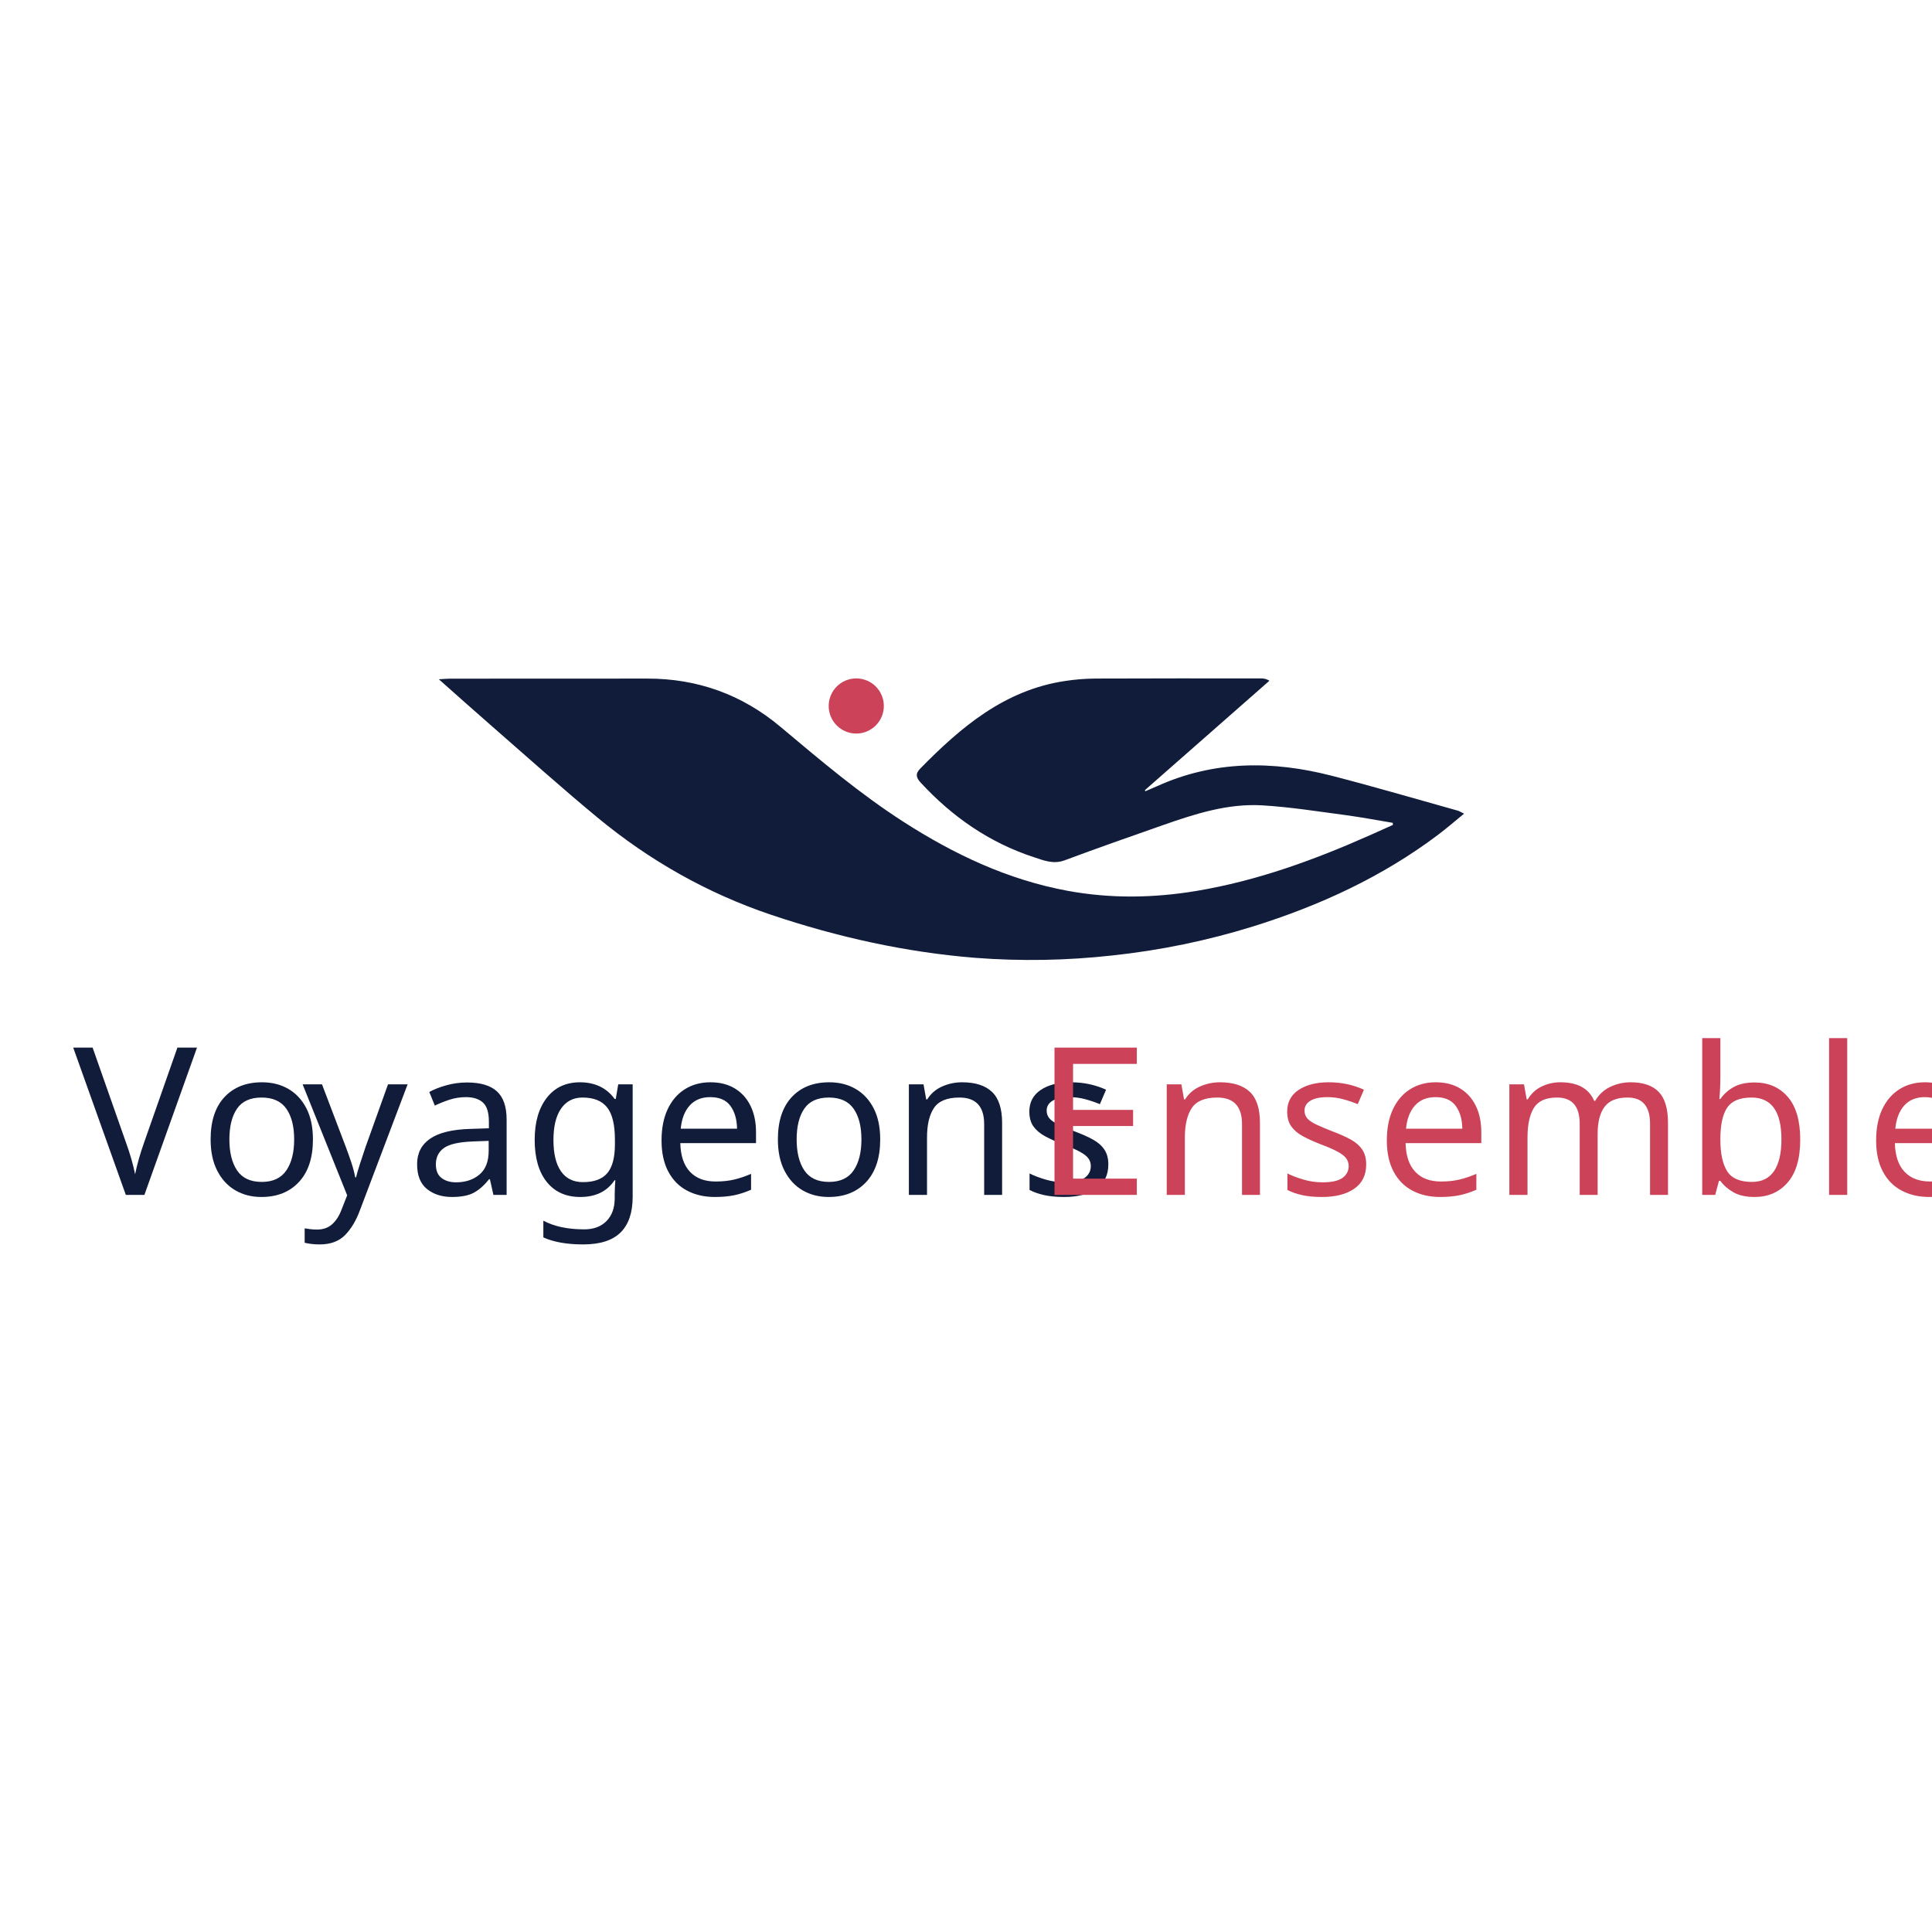
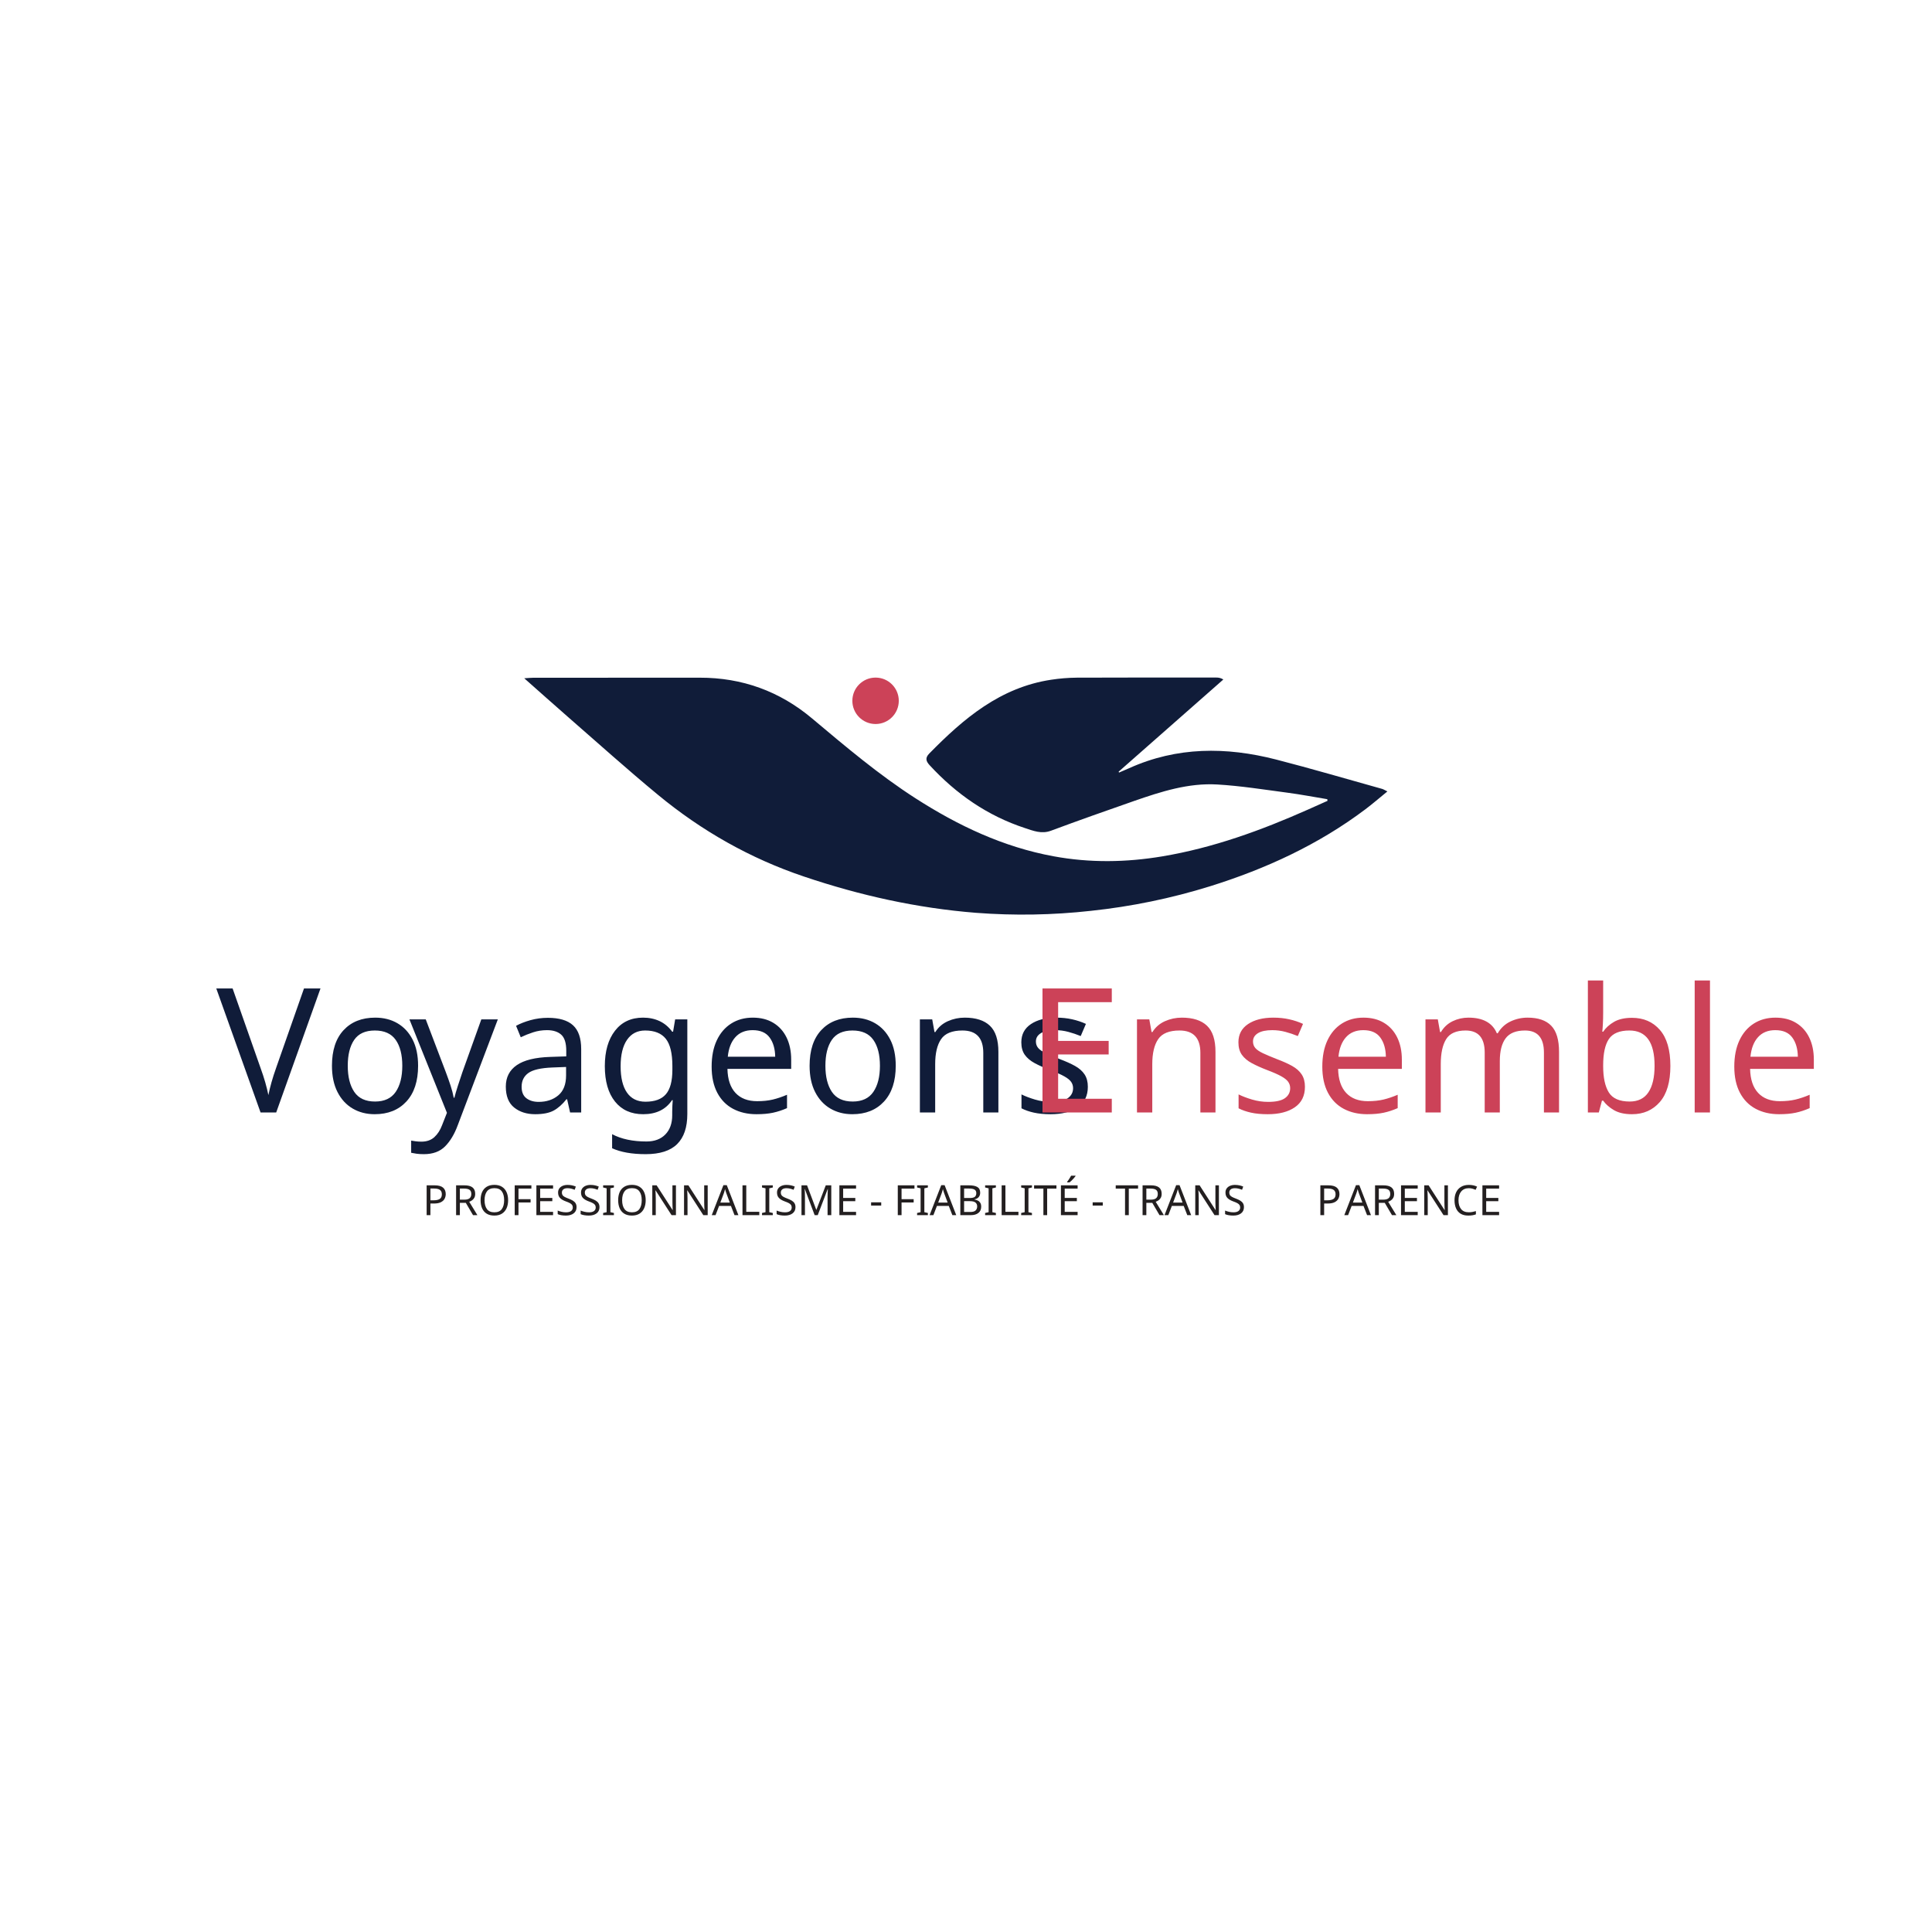
<svg xmlns="http://www.w3.org/2000/svg" id="Layer_1" data-name="Layer 1" viewBox="0 0 2000 2000">
  <defs>
-     <style>.cls-1{font-size:213.54px;font-family:BelganAesthetic-Regular, Belgan Aesthetic;}.cls-1,.cls-5{fill:#101c39;}.cls-2{letter-spacing:-0.07em;}.cls-3{letter-spacing:-0.02em;}.cls-4{fill:#cc4258;}</style>
+     <style>.cls-1{font-size:179.8px;font-family:BelganAesthetic-Regular, Belgan Aesthetic;}.cls-1,.cls-6{fill:#101c39;}.cls-2{letter-spacing:-0.07em;}.cls-3{letter-spacing:-0.02em;}.cls-4{letter-spacing:0em;}.cls-5{fill:#cc4258;}.cls-7{font-size:43.25px;fill:#231f20;font-family:Montserrat-Light, Montserrat;font-weight:300;}.cls-8{letter-spacing:-0.01em;}.cls-9{letter-spacing:0em;}.cls-10{letter-spacing:-0.04em;}</style>
  </defs>
-   <text class="cls-1" transform="translate(75.8 1236.97)">
+   <text class="cls-1" transform="translate(223.89 1151.63)">
    <tspan class="cls-2">V</tspan>
-     <tspan class="cls-3" x="130.48" y="0">o</tspan>
-     <tspan x="237.25" y="0">yageons</tspan>
-     <tspan class="cls-4" x="995.11" y="0">Ensemble</tspan>
+     <tspan class="cls-3" x="109.86" y="0">o</tspan>
+     <tspan class="cls-4" x="199.76" y="0">yageons</tspan>
+     <tspan class="cls-5" x="837.86" y="0">Ensemble</tspan>
  </text>
-   <path class="cls-5" d="M1441.78,851.79c-16.31-2.69-32.56-5.82-48.94-8-28.71-3.8-57.42-8.41-86.29-10.1-35.44-2.08-69,8.71-102,20.25-34.23,11.95-68.44,24-102.4,36.64-11.68,4.36-21.79.11-32-3.25-46-15.1-84.42-41.77-117.07-77.18-4.43-4.81-5.93-8.93-.61-14.35,42.26-43.14,87.44-81.45,150.05-90.84a218.13,218.13,0,0,1,31.25-2.52c57.21-.26,114.42-.16,171.63-.15a15.4,15.4,0,0,1,8.71,2.4L1185.16,818l.5,1.1c4.14-1.79,8.32-3.52,12.44-5.38,58.81-26.54,119.38-26.38,180.52-10.66,43.68,11.23,87,24,130.42,36.11,1.69.47,3.22,1.51,6.56,3.13-9.63,7.85-18,15.18-26.93,21.88-57.76,43.5-122.37,73.23-191.05,94.72a763.82,763.82,0,0,1-146.5,30.22,756.2,756.2,0,0,1-141.38,2.44C937.29,985.75,867,970.08,798.3,947c-66.15-22.28-126-56.22-179.67-100.59-37.42-30.93-73.55-63.41-110.16-95.31-17.55-15.29-34.88-30.83-54.17-47.9,5.18-.31,8.17-.65,11.16-.65q102.35-.06,204.68-.08c52.05-.06,98.14,16.62,137.87,50,41.14,34.53,82.07,69.23,127.39,98.35,52.44,33.69,107.89,59.91,169.68,71.32,44.63,8.24,89.21,7.56,133.76.1,62.43-10.46,121.39-31.89,179-57.49q12.06-5.35,24.1-10.78Z" />
-   <circle class="cls-4" cx="886.4" cy="730.83" r="28.54" />
+   <path class="cls-6" d="M1374,827.32c-13.74-2.27-27.42-4.9-41.21-6.72-24.18-3.2-48.35-7.08-72.65-8.5-29.84-1.75-58.1,7.33-85.93,17-28.82,10.06-57.62,20.18-86.22,30.85-9.83,3.67-18.35.09-27-2.74-38.7-12.71-71.08-35.17-98.57-65-3.73-4-5-7.51-.52-12.08,35.59-36.32,73.63-68.58,126.35-76.48a184,184,0,0,1,26.31-2.13c48.17-.21,96.34-.13,144.51-.12a13,13,0,0,1,7.33,2L1158,798.84l.41.92c3.5-1.51,7-3,10.48-4.53,49.52-22.34,100.52-22.21,152-9,36.77,9.46,73.22,20.2,109.81,30.41,1.42.39,2.7,1.27,5.52,2.64-8.11,6.6-15.19,12.78-22.68,18.42-48.63,36.62-103,61.66-160.85,79.75a643.72,643.72,0,0,1-123.36,25.44,636.25,636.25,0,0,1-119,2.05c-61-4.85-120.17-18-178-37.52-55.69-18.75-106.08-47.33-151.27-84.69-31.51-26-61.93-53.39-92.75-80.25-14.78-12.88-29.37-26-45.62-40.33,4.37-.26,6.89-.55,9.4-.55q86.17,0,172.34-.06c43.82-.06,82.63,14,116.08,42.07,34.64,29.07,69.1,58.29,107.26,82.81,44.15,28.36,90.84,50.44,142.87,60,37.57,6.94,75.11,6.36,112.62.08,52.56-8.81,102.21-26.86,150.7-48.41,6.77-3,13.53-6,20.29-9.07Z" />
+   <circle class="cls-5" cx="906.39" cy="725.47" r="24.03" />
+   <text class="cls-7" transform="translate(437.47 1257.92)">
+     <tspan class="cls-8">P</tspan>
+     <tspan class="cls-9" x="30.49" y="0">ROFESSIONNALISME - FIABILITÉ - TRANS</tspan>
+     <tspan class="cls-10" x="925.18" y="0">P</tspan>
+     <tspan x="954.15" y="0">ARENCE </tspan>
+   </text>
</svg>
